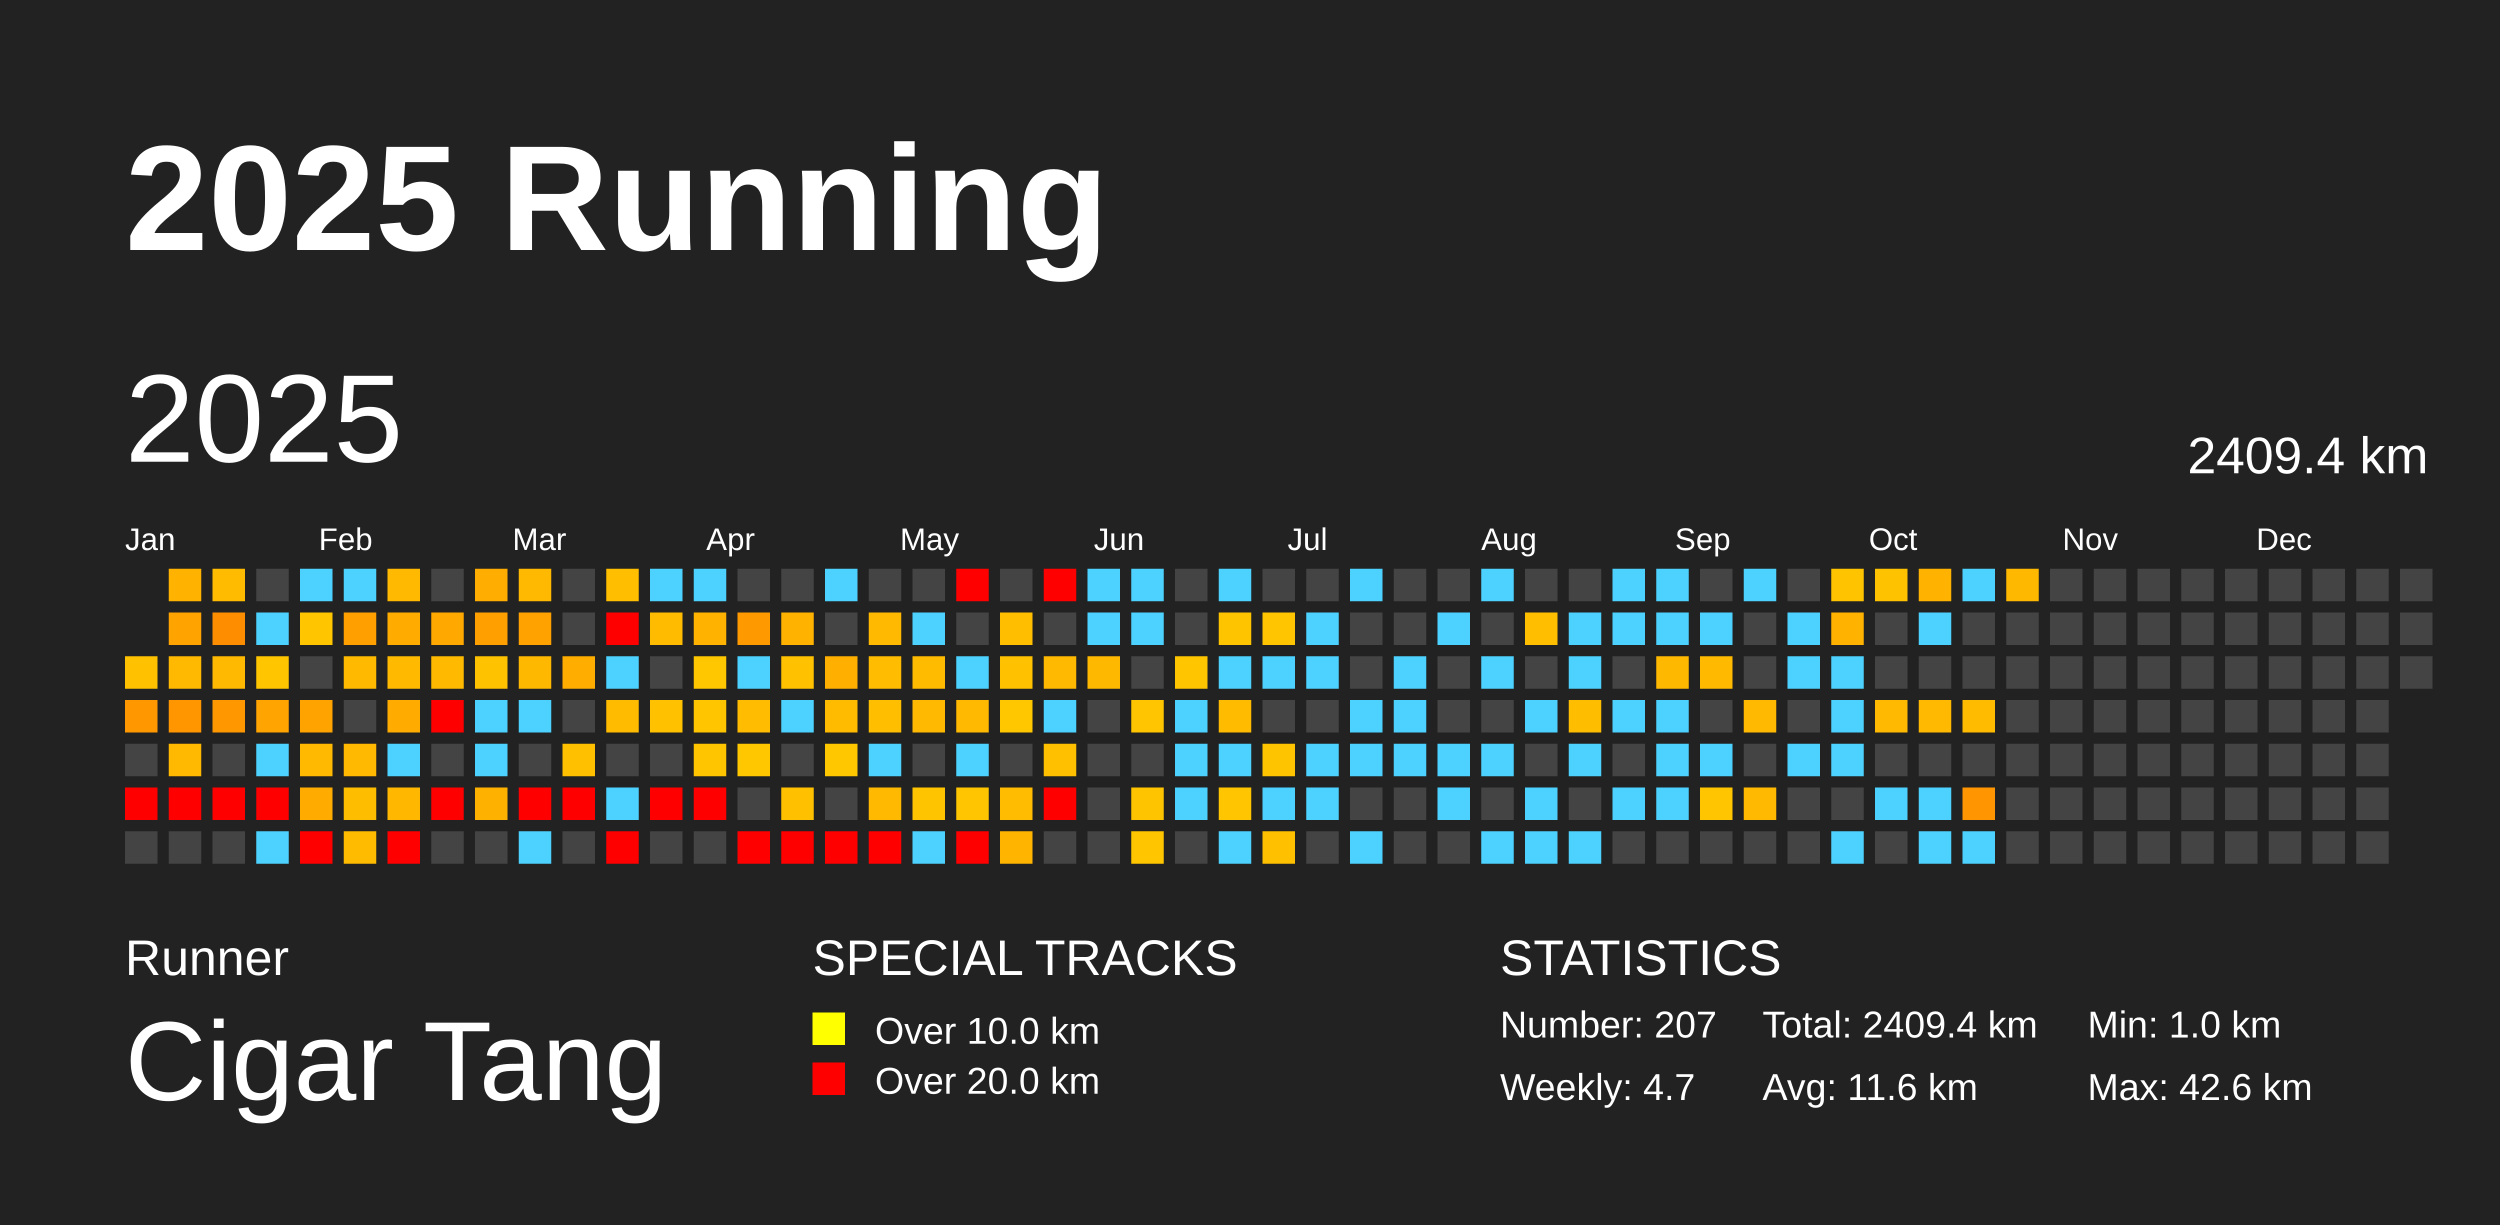
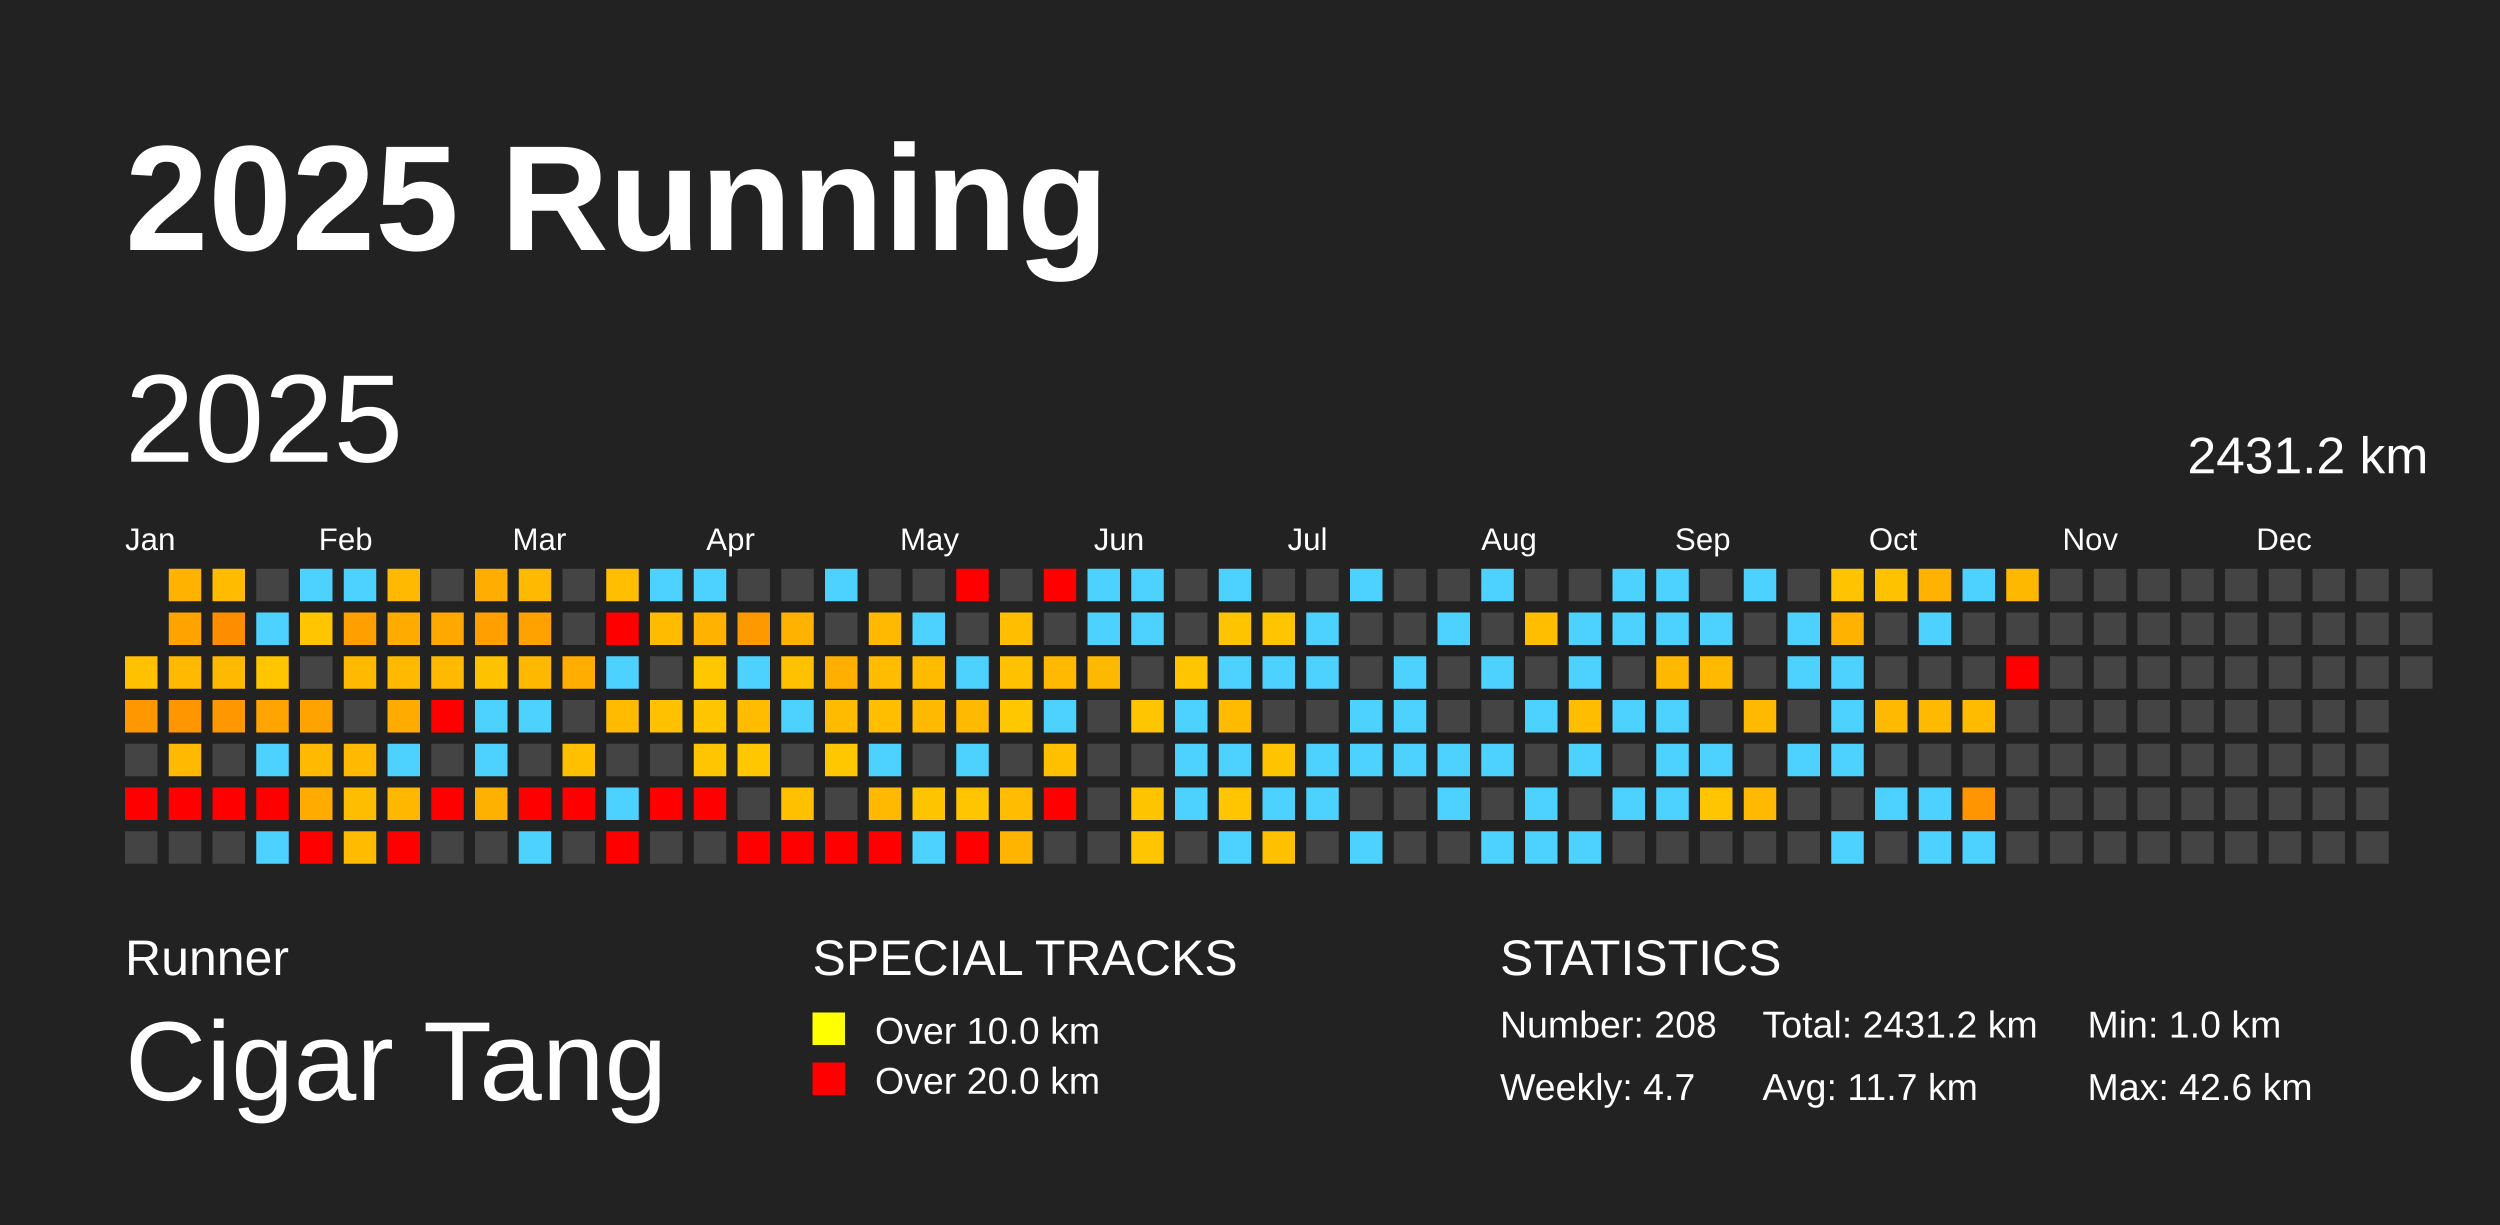
<svg xmlns="http://www.w3.org/2000/svg" baseProfile="full" height="98mm" version="1.1" viewBox="0,0,200,98" width="200mm">
  <defs />
  <rect fill="#222222" height="98" width="200" x="0" y="0" />
  <text fill="#FFFFFF" style="font-size:12px; font-family:Arial; font-weight:bold;" x="10" y="20">2025 Running</text>
  <text fill="#FFFFFF" style="font-size:4px; font-family:Arial" x="10" y="78">Runner</text>
  <text fill="#FFFFFF" style="font-size:9px; font-family:Arial" x="10" y="88">Cigar Tang</text>
  <text fill="#FFFFFF" style="font-size:4px; font-family:Arial" x="65" y="78">SPECIAL TRACKS</text>
  <rect fill="yellow" height="2.6" width="2.6" x="65" y="81" />
  <text fill="#FFFFFF" style="font-size:3px; font-family:Arial" x="70" y="83.5">Over 10.0 km</text>
  <rect fill="red" height="2.6" width="2.6" x="65" y="85" />
  <text fill="#FFFFFF" style="font-size:3px; font-family:Arial" x="70" y="87.5">Over 20.0 km</text>
  <text fill="#FFFFFF" style="font-size:4px; font-family:Arial" x="120" y="78">STATISTICS</text>
-   <text fill="#FFFFFF" style="font-size:3px; font-family:Arial" x="120" y="83">Number: 207</text>
+   <text fill="#FFFFFF" style="font-size:3px; font-family:Arial" x="120" y="83">Number: 208</text>
  <text fill="#FFFFFF" style="font-size:3px; font-family:Arial" x="120" y="88">Weekly: 4.7</text>
-   <text fill="#FFFFFF" style="font-size:3px; font-family:Arial" x="141" y="83">Total: 2409.4 km</text>
-   <text fill="#FFFFFF" style="font-size:3px; font-family:Arial" x="141" y="88">Avg: 11.6 km</text>
+   <text fill="#FFFFFF" style="font-size:3px; font-family:Arial" x="141" y="83">Total: 2431.2 km</text>
+   <text fill="#FFFFFF" style="font-size:3px; font-family:Arial" x="141" y="88">Avg: 11.7 km</text>
  <text fill="#FFFFFF" style="font-size:3px; font-family:Arial" x="167" y="83">Min: 1.0 km</text>
  <text fill="#FFFFFF" style="font-size:3px; font-family:Arial" x="167" y="88">Max: 42.6 km</text>
  <text dominant-baseline="hanging" fill="#FFFFFF" style="font-size:10.0px; font-family:Arial;" x="10" y="30">2025</text>
-   <text dominant-baseline="hanging" fill="#FFFFFF" style="font-size:4.125px; font-family:Arial;" x="175" y="35">2409.4 km</text>
+   <text dominant-baseline="hanging" fill="#FFFFFF" style="font-size:4.125px; font-family:Arial;" x="175" y="35">2431.2 km</text>
  <text fill="#FFFFFF" style="font-size:2.5px; font-family:Arial" x="10.0" y="44">Jan</text>
  <text fill="#FFFFFF" style="font-size:2.5px; font-family:Arial" x="25.5" y="44">Feb</text>
  <text fill="#FFFFFF" style="font-size:2.5px; font-family:Arial" x="41.0" y="44">Mar</text>
  <text fill="#FFFFFF" style="font-size:2.5px; font-family:Arial" x="56.5" y="44">Apr</text>
  <text fill="#FFFFFF" style="font-size:2.5px; font-family:Arial" x="72.0" y="44">May</text>
  <text fill="#FFFFFF" style="font-size:2.5px; font-family:Arial" x="87.5" y="44">Jun</text>
  <text fill="#FFFFFF" style="font-size:2.5px; font-family:Arial" x="103.0" y="44">Jul</text>
  <text fill="#FFFFFF" style="font-size:2.5px; font-family:Arial" x="118.5" y="44">Aug</text>
  <text fill="#FFFFFF" style="font-size:2.5px; font-family:Arial" x="134.0" y="44">Sep</text>
  <text fill="#FFFFFF" style="font-size:2.5px; font-family:Arial" x="149.5" y="44">Oct</text>
  <text fill="#FFFFFF" style="font-size:2.5px; font-family:Arial" x="165.0" y="44">Nov</text>
  <text fill="#FFFFFF" style="font-size:2.5px; font-family:Arial" x="180.5" y="44">Dec</text>
  <rect fill="#ffc100" height="2.6" width="2.6" x="10.0" y="52.5" />
  <rect fill="#ff9700" height="2.6" width="2.6" x="10.0" y="56.0" />
  <rect fill="#444444" height="2.6" width="2.6" x="10.0" y="59.5" />
  <rect fill="red" height="2.6" width="2.6" x="10.0" y="63.0" />
  <rect fill="#444444" height="2.6" width="2.6" x="10.0" y="66.5" />
  <rect fill="#ffb300" height="2.6" width="2.6" x="13.5" y="45.5" />
  <rect fill="#ffa300" height="2.6" width="2.6" x="13.5" y="49.0" />
  <rect fill="#ffb900" height="2.6" width="2.6" x="13.5" y="52.5" />
  <rect fill="#ff9600" height="2.6" width="2.6" x="13.5" y="56.0" />
  <rect fill="#ffb900" height="2.6" width="2.6" x="13.5" y="59.5" />
  <rect fill="red" height="2.6" width="2.6" x="13.5" y="63.0" />
  <rect fill="#444444" height="2.6" width="2.6" x="13.5" y="66.5" />
  <rect fill="#ffbb00" height="2.6" width="2.6" x="17.0" y="45.5" />
  <rect fill="#ff8d00" height="2.6" width="2.6" x="17.0" y="49.0" />
  <rect fill="#ffb900" height="2.6" width="2.6" x="17.0" y="52.5" />
  <rect fill="#ff9700" height="2.6" width="2.6" x="17.0" y="56.0" />
  <rect fill="#444444" height="2.6" width="2.6" x="17.0" y="59.5" />
  <rect fill="red" height="2.6" width="2.6" x="17.0" y="63.0" />
  <rect fill="#444444" height="2.6" width="2.6" x="17.0" y="66.5" />
  <rect fill="#444444" height="2.6" width="2.6" x="20.5" y="45.5" />
  <rect fill="#4dd2ff" height="2.6" width="2.6" x="20.5" y="49.0" />
  <rect fill="#ffc600" height="2.6" width="2.6" x="20.5" y="52.5" />
  <rect fill="#ffa400" height="2.6" width="2.6" x="20.5" y="56.0" />
  <rect fill="#4dd2ff" height="2.6" width="2.6" x="20.5" y="59.5" />
  <rect fill="red" height="2.6" width="2.6" x="20.5" y="63.0" />
  <rect fill="#4dd2ff" height="2.6" width="2.6" x="20.5" y="66.5" />
  <rect fill="#4dd2ff" height="2.6" width="2.6" x="24.0" y="45.5" />
  <rect fill="#ffc600" height="2.6" width="2.6" x="24.0" y="49.0" />
  <rect fill="#444444" height="2.6" width="2.6" x="24.0" y="52.5" />
  <rect fill="#ffa300" height="2.6" width="2.6" x="24.0" y="56.0" />
  <rect fill="#ffb900" height="2.6" width="2.6" x="24.0" y="59.5" />
  <rect fill="#ffab00" height="2.6" width="2.6" x="24.0" y="63.0" />
  <rect fill="red" height="2.6" width="2.6" x="24.0" y="66.5" />
  <rect fill="#4dd2ff" height="2.6" width="2.6" x="27.5" y="45.5" />
  <rect fill="#ff9f00" height="2.6" width="2.6" x="27.5" y="49.0" />
  <rect fill="#ffba00" height="2.6" width="2.6" x="27.5" y="52.5" />
  <rect fill="#444444" height="2.6" width="2.6" x="27.5" y="56.0" />
  <rect fill="#ffb900" height="2.6" width="2.6" x="27.5" y="59.5" />
  <rect fill="#ffbd00" height="2.6" width="2.6" x="27.5" y="63.0" />
  <rect fill="#ffbb00" height="2.6" width="2.6" x="27.5" y="66.5" />
  <rect fill="#ffb900" height="2.6" width="2.6" x="31.0" y="45.5" />
  <rect fill="#ffab00" height="2.6" width="2.6" x="31.0" y="49.0" />
  <rect fill="#ffba00" height="2.6" width="2.6" x="31.0" y="52.5" />
  <rect fill="#ffab00" height="2.6" width="2.6" x="31.0" y="56.0" />
  <rect fill="#4dd2ff" height="2.6" width="2.6" x="31.0" y="59.5" />
  <rect fill="#ffb700" height="2.6" width="2.6" x="31.0" y="63.0" />
  <rect fill="red" height="2.6" width="2.6" x="31.0" y="66.5" />
  <rect fill="#444444" height="2.6" width="2.6" x="34.5" y="45.5" />
  <rect fill="#ffa800" height="2.6" width="2.6" x="34.5" y="49.0" />
  <rect fill="#ffba00" height="2.6" width="2.6" x="34.5" y="52.5" />
  <rect fill="red" height="2.6" width="2.6" x="34.5" y="56.0" />
  <rect fill="#444444" height="2.6" width="2.6" x="34.5" y="59.5" />
  <rect fill="red" height="2.6" width="2.6" x="34.5" y="63.0" />
  <rect fill="#444444" height="2.6" width="2.6" x="34.5" y="66.5" />
  <rect fill="#ffad00" height="2.6" width="2.6" x="38.0" y="45.5" />
  <rect fill="#ffa000" height="2.6" width="2.6" x="38.0" y="49.0" />
  <rect fill="#ffc200" height="2.6" width="2.6" x="38.0" y="52.5" />
  <rect fill="#4dd2ff" height="2.6" width="2.6" x="38.0" y="56.0" />
  <rect fill="#4dd2ff" height="2.6" width="2.6" x="38.0" y="59.5" />
  <rect fill="#ffb100" height="2.6" width="2.6" x="38.0" y="63.0" />
  <rect fill="#444444" height="2.6" width="2.6" x="38.0" y="66.5" />
  <rect fill="#ffb900" height="2.6" width="2.6" x="41.5" y="45.5" />
  <rect fill="#ffa200" height="2.6" width="2.6" x="41.5" y="49.0" />
  <rect fill="#ffb800" height="2.6" width="2.6" x="41.5" y="52.5" />
  <rect fill="#4dd2ff" height="2.6" width="2.6" x="41.5" y="56.0" />
  <rect fill="#444444" height="2.6" width="2.6" x="41.5" y="59.5" />
  <rect fill="red" height="2.6" width="2.6" x="41.5" y="63.0" />
  <rect fill="#4dd2ff" height="2.6" width="2.6" x="41.5" y="66.5" />
  <rect fill="#444444" height="2.6" width="2.6" x="45.0" y="45.5" />
  <rect fill="#444444" height="2.6" width="2.6" x="45.0" y="49.0" />
  <rect fill="#ffae00" height="2.6" width="2.6" x="45.0" y="52.5" />
  <rect fill="#444444" height="2.6" width="2.6" x="45.0" y="56.0" />
  <rect fill="#ffc000" height="2.6" width="2.6" x="45.0" y="59.5" />
  <rect fill="red" height="2.6" width="2.6" x="45.0" y="63.0" />
  <rect fill="#444444" height="2.6" width="2.6" x="45.0" y="66.5" />
  <rect fill="#ffbe00" height="2.6" width="2.6" x="48.5" y="45.5" />
  <rect fill="red" height="2.6" width="2.6" x="48.5" y="49.0" />
  <rect fill="#4dd2ff" height="2.6" width="2.6" x="48.5" y="52.5" />
  <rect fill="#ffbb00" height="2.6" width="2.6" x="48.5" y="56.0" />
  <rect fill="#444444" height="2.6" width="2.6" x="48.5" y="59.5" />
  <rect fill="#4dd2ff" height="2.6" width="2.6" x="48.5" y="63.0" />
  <rect fill="red" height="2.6" width="2.6" x="48.5" y="66.5" />
  <rect fill="#4dd2ff" height="2.6" width="2.6" x="52.0" y="45.5" />
  <rect fill="#ffbb00" height="2.6" width="2.6" x="52.0" y="49.0" />
  <rect fill="#444444" height="2.6" width="2.6" x="52.0" y="52.5" />
  <rect fill="#ffc100" height="2.6" width="2.6" x="52.0" y="56.0" />
  <rect fill="#444444" height="2.6" width="2.6" x="52.0" y="59.5" />
  <rect fill="red" height="2.6" width="2.6" x="52.0" y="63.0" />
  <rect fill="#444444" height="2.6" width="2.6" x="52.0" y="66.5" />
  <rect fill="#4dd2ff" height="2.6" width="2.6" x="55.5" y="45.5" />
  <rect fill="#ffb300" height="2.6" width="2.6" x="55.5" y="49.0" />
  <rect fill="#ffc700" height="2.6" width="2.6" x="55.5" y="52.5" />
  <rect fill="#ffc600" height="2.6" width="2.6" x="55.5" y="56.0" />
  <rect fill="#ffc600" height="2.6" width="2.6" x="55.5" y="59.5" />
  <rect fill="red" height="2.6" width="2.6" x="55.5" y="63.0" />
  <rect fill="#444444" height="2.6" width="2.6" x="55.5" y="66.5" />
  <rect fill="#444444" height="2.6" width="2.6" x="59.0" y="45.5" />
  <rect fill="#ff9900" height="2.6" width="2.6" x="59.0" y="49.0" />
  <rect fill="#4dd2ff" height="2.6" width="2.6" x="59.0" y="52.5" />
  <rect fill="#ffbc00" height="2.6" width="2.6" x="59.0" y="56.0" />
  <rect fill="#ffc700" height="2.6" width="2.6" x="59.0" y="59.5" />
  <rect fill="#444444" height="2.6" width="2.6" x="59.0" y="63.0" />
  <rect fill="red" height="2.6" width="2.6" x="59.0" y="66.5" />
  <rect fill="#444444" height="2.6" width="2.6" x="62.5" y="45.5" />
  <rect fill="#ffb200" height="2.6" width="2.6" x="62.5" y="49.0" />
  <rect fill="#ffc100" height="2.6" width="2.6" x="62.5" y="52.5" />
  <rect fill="#4dd2ff" height="2.6" width="2.6" x="62.5" y="56.0" />
  <rect fill="#444444" height="2.6" width="2.6" x="62.5" y="59.5" />
  <rect fill="#ffc000" height="2.6" width="2.6" x="62.5" y="63.0" />
  <rect fill="red" height="2.6" width="2.6" x="62.5" y="66.5" />
  <rect fill="#4dd2ff" height="2.6" width="2.6" x="66.0" y="45.5" />
  <rect fill="#444444" height="2.6" width="2.6" x="66.0" y="49.0" />
  <rect fill="#ffaf00" height="2.6" width="2.6" x="66.0" y="52.5" />
  <rect fill="#ffbb00" height="2.6" width="2.6" x="66.0" y="56.0" />
  <rect fill="#ffc700" height="2.6" width="2.6" x="66.0" y="59.5" />
  <rect fill="#444444" height="2.6" width="2.6" x="66.0" y="63.0" />
  <rect fill="red" height="2.6" width="2.6" x="66.0" y="66.5" />
  <rect fill="#444444" height="2.6" width="2.6" x="69.5" y="45.5" />
  <rect fill="#ffb900" height="2.6" width="2.6" x="69.5" y="49.0" />
  <rect fill="#ffbc00" height="2.6" width="2.6" x="69.5" y="52.5" />
  <rect fill="#ffbe00" height="2.6" width="2.6" x="69.5" y="56.0" />
  <rect fill="#4dd2ff" height="2.6" width="2.6" x="69.5" y="59.5" />
  <rect fill="#ffb900" height="2.6" width="2.6" x="69.5" y="63.0" />
  <rect fill="red" height="2.6" width="2.6" x="69.5" y="66.5" />
  <rect fill="#444444" height="2.6" width="2.6" x="73.0" y="45.5" />
  <rect fill="#4dd2ff" height="2.6" width="2.6" x="73.0" y="49.0" />
  <rect fill="#ffbb00" height="2.6" width="2.6" x="73.0" y="52.5" />
  <rect fill="#ffb900" height="2.6" width="2.6" x="73.0" y="56.0" />
  <rect fill="#444444" height="2.6" width="2.6" x="73.0" y="59.5" />
  <rect fill="#ffc400" height="2.6" width="2.6" x="73.0" y="63.0" />
  <rect fill="#4dd2ff" height="2.6" width="2.6" x="73.0" y="66.5" />
  <rect fill="red" height="2.6" width="2.6" x="76.5" y="45.5" />
  <rect fill="#444444" height="2.6" width="2.6" x="76.5" y="49.0" />
  <rect fill="#4dd2ff" height="2.6" width="2.6" x="76.5" y="52.5" />
  <rect fill="#ffb900" height="2.6" width="2.6" x="76.5" y="56.0" />
  <rect fill="#4dd2ff" height="2.6" width="2.6" x="76.5" y="59.5" />
  <rect fill="#ffc500" height="2.6" width="2.6" x="76.5" y="63.0" />
  <rect fill="red" height="2.6" width="2.6" x="76.5" y="66.5" />
  <rect fill="#444444" height="2.6" width="2.6" x="80.0" y="45.5" />
  <rect fill="#ffbf00" height="2.6" width="2.6" x="80.0" y="49.0" />
  <rect fill="#ffc100" height="2.6" width="2.6" x="80.0" y="52.5" />
  <rect fill="#ffc700" height="2.6" width="2.6" x="80.0" y="56.0" />
  <rect fill="#444444" height="2.6" width="2.6" x="80.0" y="59.5" />
  <rect fill="#ffbc00" height="2.6" width="2.6" x="80.0" y="63.0" />
  <rect fill="#ffb500" height="2.6" width="2.6" x="80.0" y="66.5" />
  <rect fill="red" height="2.6" width="2.6" x="83.5" y="45.5" />
  <rect fill="#444444" height="2.6" width="2.6" x="83.5" y="49.0" />
  <rect fill="#ffb900" height="2.6" width="2.6" x="83.5" y="52.5" />
  <rect fill="#4dd2ff" height="2.6" width="2.6" x="83.5" y="56.0" />
  <rect fill="#ffc000" height="2.6" width="2.6" x="83.5" y="59.5" />
  <rect fill="red" height="2.6" width="2.6" x="83.5" y="63.0" />
  <rect fill="#444444" height="2.6" width="2.6" x="83.5" y="66.5" />
  <rect fill="#4dd2ff" height="2.6" width="2.6" x="87.0" y="45.5" />
  <rect fill="#4dd2ff" height="2.6" width="2.6" x="87.0" y="49.0" />
  <rect fill="#ffb800" height="2.6" width="2.6" x="87.0" y="52.5" />
  <rect fill="#444444" height="2.6" width="2.6" x="87.0" y="56.0" />
  <rect fill="#444444" height="2.6" width="2.6" x="87.0" y="59.5" />
  <rect fill="#444444" height="2.6" width="2.6" x="87.0" y="63.0" />
  <rect fill="#444444" height="2.6" width="2.6" x="87.0" y="66.5" />
  <rect fill="#4dd2ff" height="2.6" width="2.6" x="90.5" y="45.5" />
  <rect fill="#4dd2ff" height="2.6" width="2.6" x="90.5" y="49.0" />
  <rect fill="#444444" height="2.6" width="2.6" x="90.5" y="52.5" />
  <rect fill="#ffc500" height="2.6" width="2.6" x="90.5" y="56.0" />
  <rect fill="#444444" height="2.6" width="2.6" x="90.5" y="59.5" />
  <rect fill="#ffc400" height="2.6" width="2.6" x="90.5" y="63.0" />
  <rect fill="#ffc600" height="2.6" width="2.6" x="90.5" y="66.5" />
  <rect fill="#444444" height="2.6" width="2.6" x="94.0" y="45.5" />
  <rect fill="#444444" height="2.6" width="2.6" x="94.0" y="49.0" />
  <rect fill="#ffc600" height="2.6" width="2.6" x="94.0" y="52.5" />
  <rect fill="#4dd2ff" height="2.6" width="2.6" x="94.0" y="56.0" />
  <rect fill="#4dd2ff" height="2.6" width="2.6" x="94.0" y="59.5" />
  <rect fill="#4dd2ff" height="2.6" width="2.6" x="94.0" y="63.0" />
  <rect fill="#444444" height="2.6" width="2.6" x="94.0" y="66.5" />
  <rect fill="#4dd2ff" height="2.6" width="2.6" x="97.5" y="45.5" />
  <rect fill="#ffc400" height="2.6" width="2.6" x="97.5" y="49.0" />
  <rect fill="#4dd2ff" height="2.6" width="2.6" x="97.5" y="52.5" />
  <rect fill="#ffbb00" height="2.6" width="2.6" x="97.5" y="56.0" />
  <rect fill="#4dd2ff" height="2.6" width="2.6" x="97.5" y="59.5" />
  <rect fill="#ffc500" height="2.6" width="2.6" x="97.5" y="63.0" />
  <rect fill="#4dd2ff" height="2.6" width="2.6" x="97.5" y="66.5" />
  <rect fill="#444444" height="2.6" width="2.6" x="101.0" y="45.5" />
  <rect fill="#ffc500" height="2.6" width="2.6" x="101.0" y="49.0" />
  <rect fill="#4dd2ff" height="2.6" width="2.6" x="101.0" y="52.5" />
  <rect fill="#444444" height="2.6" width="2.6" x="101.0" y="56.0" />
  <rect fill="#ffc400" height="2.6" width="2.6" x="101.0" y="59.5" />
  <rect fill="#4dd2ff" height="2.6" width="2.6" x="101.0" y="63.0" />
  <rect fill="#ffc000" height="2.6" width="2.6" x="101.0" y="66.5" />
  <rect fill="#444444" height="2.6" width="2.6" x="104.5" y="45.5" />
  <rect fill="#4dd2ff" height="2.6" width="2.6" x="104.5" y="49.0" />
  <rect fill="#4dd2ff" height="2.6" width="2.6" x="104.5" y="52.5" />
  <rect fill="#444444" height="2.6" width="2.6" x="104.5" y="56.0" />
  <rect fill="#4dd2ff" height="2.6" width="2.6" x="104.5" y="59.5" />
  <rect fill="#4dd2ff" height="2.6" width="2.6" x="104.5" y="63.0" />
  <rect fill="#444444" height="2.6" width="2.6" x="104.5" y="66.5" />
  <rect fill="#4dd2ff" height="2.6" width="2.6" x="108.0" y="45.5" />
  <rect fill="#444444" height="2.6" width="2.6" x="108.0" y="49.0" />
  <rect fill="#444444" height="2.6" width="2.6" x="108.0" y="52.5" />
  <rect fill="#4dd2ff" height="2.6" width="2.6" x="108.0" y="56.0" />
  <rect fill="#4dd2ff" height="2.6" width="2.6" x="108.0" y="59.5" />
  <rect fill="#444444" height="2.6" width="2.6" x="108.0" y="63.0" />
  <rect fill="#4dd2ff" height="2.6" width="2.6" x="108.0" y="66.5" />
  <rect fill="#444444" height="2.6" width="2.6" x="111.5" y="45.5" />
  <rect fill="#444444" height="2.6" width="2.6" x="111.5" y="49.0" />
  <rect fill="#4dd2ff" height="2.6" width="2.6" x="111.5" y="52.5" />
  <rect fill="#4dd2ff" height="2.6" width="2.6" x="111.5" y="56.0" />
  <rect fill="#4dd2ff" height="2.6" width="2.6" x="111.5" y="59.5" />
  <rect fill="#444444" height="2.6" width="2.6" x="111.5" y="63.0" />
  <rect fill="#444444" height="2.6" width="2.6" x="111.5" y="66.5" />
  <rect fill="#444444" height="2.6" width="2.6" x="115.0" y="45.5" />
  <rect fill="#4dd2ff" height="2.6" width="2.6" x="115.0" y="49.0" />
  <rect fill="#444444" height="2.6" width="2.6" x="115.0" y="52.5" />
  <rect fill="#444444" height="2.6" width="2.6" x="115.0" y="56.0" />
  <rect fill="#4dd2ff" height="2.6" width="2.6" x="115.0" y="59.5" />
  <rect fill="#4dd2ff" height="2.6" width="2.6" x="115.0" y="63.0" />
  <rect fill="#444444" height="2.6" width="2.6" x="115.0" y="66.5" />
  <rect fill="#4dd2ff" height="2.6" width="2.6" x="118.5" y="45.5" />
  <rect fill="#444444" height="2.6" width="2.6" x="118.5" y="49.0" />
  <rect fill="#4dd2ff" height="2.6" width="2.6" x="118.5" y="52.5" />
  <rect fill="#444444" height="2.6" width="2.6" x="118.5" y="56.0" />
  <rect fill="#4dd2ff" height="2.6" width="2.6" x="118.5" y="59.5" />
  <rect fill="#444444" height="2.6" width="2.6" x="118.5" y="63.0" />
  <rect fill="#4dd2ff" height="2.6" width="2.6" x="118.5" y="66.5" />
  <rect fill="#444444" height="2.6" width="2.6" x="122.0" y="45.5" />
  <rect fill="#ffbf00" height="2.6" width="2.6" x="122.0" y="49.0" />
  <rect fill="#444444" height="2.6" width="2.6" x="122.0" y="52.5" />
  <rect fill="#4dd2ff" height="2.6" width="2.6" x="122.0" y="56.0" />
  <rect fill="#444444" height="2.6" width="2.6" x="122.0" y="59.5" />
  <rect fill="#4dd2ff" height="2.6" width="2.6" x="122.0" y="63.0" />
  <rect fill="#4dd2ff" height="2.6" width="2.6" x="122.0" y="66.5" />
  <rect fill="#444444" height="2.6" width="2.6" x="125.5" y="45.5" />
  <rect fill="#4dd2ff" height="2.6" width="2.6" x="125.5" y="49.0" />
  <rect fill="#4dd2ff" height="2.6" width="2.6" x="125.5" y="52.5" />
  <rect fill="#ffbd00" height="2.6" width="2.6" x="125.5" y="56.0" />
  <rect fill="#4dd2ff" height="2.6" width="2.6" x="125.5" y="59.5" />
  <rect fill="#444444" height="2.6" width="2.6" x="125.5" y="63.0" />
  <rect fill="#4dd2ff" height="2.6" width="2.6" x="125.5" y="66.5" />
  <rect fill="#4dd2ff" height="2.6" width="2.6" x="129.0" y="45.5" />
  <rect fill="#4dd2ff" height="2.6" width="2.6" x="129.0" y="49.0" />
  <rect fill="#444444" height="2.6" width="2.6" x="129.0" y="52.5" />
  <rect fill="#4dd2ff" height="2.6" width="2.6" x="129.0" y="56.0" />
  <rect fill="#444444" height="2.6" width="2.6" x="129.0" y="59.5" />
  <rect fill="#4dd2ff" height="2.6" width="2.6" x="129.0" y="63.0" />
  <rect fill="#444444" height="2.6" width="2.6" x="129.0" y="66.5" />
  <rect fill="#4dd2ff" height="2.6" width="2.6" x="132.5" y="45.5" />
  <rect fill="#4dd2ff" height="2.6" width="2.6" x="132.5" y="49.0" />
  <rect fill="#ffb800" height="2.6" width="2.6" x="132.5" y="52.5" />
  <rect fill="#4dd2ff" height="2.6" width="2.6" x="132.5" y="56.0" />
  <rect fill="#4dd2ff" height="2.6" width="2.6" x="132.5" y="59.5" />
  <rect fill="#4dd2ff" height="2.6" width="2.6" x="132.5" y="63.0" />
  <rect fill="#444444" height="2.6" width="2.6" x="132.5" y="66.5" />
  <rect fill="#444444" height="2.6" width="2.6" x="136.0" y="45.5" />
  <rect fill="#4dd2ff" height="2.6" width="2.6" x="136.0" y="49.0" />
  <rect fill="#ffba00" height="2.6" width="2.6" x="136.0" y="52.5" />
  <rect fill="#444444" height="2.6" width="2.6" x="136.0" y="56.0" />
  <rect fill="#4dd2ff" height="2.6" width="2.6" x="136.0" y="59.5" />
  <rect fill="#ffc500" height="2.6" width="2.6" x="136.0" y="63.0" />
  <rect fill="#444444" height="2.6" width="2.6" x="136.0" y="66.5" />
  <rect fill="#4dd2ff" height="2.6" width="2.6" x="139.5" y="45.5" />
  <rect fill="#444444" height="2.6" width="2.6" x="139.5" y="49.0" />
  <rect fill="#444444" height="2.6" width="2.6" x="139.5" y="52.5" />
  <rect fill="#ffb900" height="2.6" width="2.6" x="139.5" y="56.0" />
  <rect fill="#444444" height="2.6" width="2.6" x="139.5" y="59.5" />
  <rect fill="#ffb900" height="2.6" width="2.6" x="139.5" y="63.0" />
  <rect fill="#444444" height="2.6" width="2.6" x="139.5" y="66.5" />
  <rect fill="#444444" height="2.6" width="2.6" x="143.0" y="45.5" />
  <rect fill="#4dd2ff" height="2.6" width="2.6" x="143.0" y="49.0" />
  <rect fill="#4dd2ff" height="2.6" width="2.6" x="143.0" y="52.5" />
  <rect fill="#444444" height="2.6" width="2.6" x="143.0" y="56.0" />
  <rect fill="#4dd2ff" height="2.6" width="2.6" x="143.0" y="59.5" />
  <rect fill="#444444" height="2.6" width="2.6" x="143.0" y="63.0" />
  <rect fill="#444444" height="2.6" width="2.6" x="143.0" y="66.5" />
  <rect fill="#ffc300" height="2.6" width="2.6" x="146.5" y="45.5" />
  <rect fill="#ffb200" height="2.6" width="2.6" x="146.5" y="49.0" />
  <rect fill="#4dd2ff" height="2.6" width="2.6" x="146.5" y="52.5" />
  <rect fill="#4dd2ff" height="2.6" width="2.6" x="146.5" y="56.0" />
  <rect fill="#4dd2ff" height="2.6" width="2.6" x="146.5" y="59.5" />
  <rect fill="#444444" height="2.6" width="2.6" x="146.5" y="63.0" />
  <rect fill="#4dd2ff" height="2.6" width="2.6" x="146.5" y="66.5" />
  <rect fill="#ffc200" height="2.6" width="2.6" x="150.0" y="45.5" />
  <rect fill="#444444" height="2.6" width="2.6" x="150.0" y="49.0" />
  <rect fill="#444444" height="2.6" width="2.6" x="150.0" y="52.5" />
  <rect fill="#ffb900" height="2.6" width="2.6" x="150.0" y="56.0" />
  <rect fill="#444444" height="2.6" width="2.6" x="150.0" y="59.5" />
  <rect fill="#4dd2ff" height="2.6" width="2.6" x="150.0" y="63.0" />
  <rect fill="#444444" height="2.6" width="2.6" x="150.0" y="66.5" />
  <rect fill="#ffb300" height="2.6" width="2.6" x="153.5" y="45.5" />
  <rect fill="#4dd2ff" height="2.6" width="2.6" x="153.5" y="49.0" />
  <rect fill="#444444" height="2.6" width="2.6" x="153.5" y="52.5" />
  <rect fill="#ffb900" height="2.6" width="2.6" x="153.5" y="56.0" />
  <rect fill="#444444" height="2.6" width="2.6" x="153.5" y="59.5" />
  <rect fill="#4dd2ff" height="2.6" width="2.6" x="153.5" y="63.0" />
  <rect fill="#4dd2ff" height="2.6" width="2.6" x="153.5" y="66.5" />
  <rect fill="#4dd2ff" height="2.6" width="2.6" x="157.0" y="45.5" />
  <rect fill="#444444" height="2.6" width="2.6" x="157.0" y="49.0" />
  <rect fill="#444444" height="2.6" width="2.6" x="157.0" y="52.5" />
  <rect fill="#ffbb00" height="2.6" width="2.6" x="157.0" y="56.0" />
  <rect fill="#444444" height="2.6" width="2.6" x="157.0" y="59.5" />
  <rect fill="#ff9500" height="2.6" width="2.6" x="157.0" y="63.0" />
  <rect fill="#4dd2ff" height="2.6" width="2.6" x="157.0" y="66.5" />
  <rect fill="#ffb800" height="2.6" width="2.6" x="160.5" y="45.5" />
  <rect fill="#444444" height="2.6" width="2.6" x="160.5" y="49.0" />
-   <rect fill="#444444" height="2.6" width="2.6" x="160.5" y="52.5" />
+   <rect fill="red" height="2.6" width="2.6" x="160.5" y="52.5" />
  <rect fill="#444444" height="2.6" width="2.6" x="160.5" y="56.0" />
  <rect fill="#444444" height="2.6" width="2.6" x="160.5" y="59.5" />
  <rect fill="#444444" height="2.6" width="2.6" x="160.5" y="63.0" />
  <rect fill="#444444" height="2.6" width="2.6" x="160.5" y="66.5" />
  <rect fill="#444444" height="2.6" width="2.6" x="164.0" y="45.5" />
  <rect fill="#444444" height="2.6" width="2.6" x="164.0" y="49.0" />
  <rect fill="#444444" height="2.6" width="2.6" x="164.0" y="52.5" />
  <rect fill="#444444" height="2.6" width="2.6" x="164.0" y="56.0" />
  <rect fill="#444444" height="2.6" width="2.6" x="164.0" y="59.5" />
  <rect fill="#444444" height="2.6" width="2.6" x="164.0" y="63.0" />
  <rect fill="#444444" height="2.6" width="2.6" x="164.0" y="66.5" />
  <rect fill="#444444" height="2.6" width="2.6" x="167.5" y="45.5" />
  <rect fill="#444444" height="2.6" width="2.6" x="167.5" y="49.0" />
  <rect fill="#444444" height="2.6" width="2.6" x="167.5" y="52.5" />
  <rect fill="#444444" height="2.6" width="2.6" x="167.5" y="56.0" />
  <rect fill="#444444" height="2.6" width="2.6" x="167.5" y="59.5" />
  <rect fill="#444444" height="2.6" width="2.6" x="167.5" y="63.0" />
  <rect fill="#444444" height="2.6" width="2.6" x="167.5" y="66.5" />
  <rect fill="#444444" height="2.6" width="2.6" x="171.0" y="45.5" />
  <rect fill="#444444" height="2.6" width="2.6" x="171.0" y="49.0" />
  <rect fill="#444444" height="2.6" width="2.6" x="171.0" y="52.5" />
  <rect fill="#444444" height="2.6" width="2.6" x="171.0" y="56.0" />
  <rect fill="#444444" height="2.6" width="2.6" x="171.0" y="59.5" />
  <rect fill="#444444" height="2.6" width="2.6" x="171.0" y="63.0" />
  <rect fill="#444444" height="2.6" width="2.6" x="171.0" y="66.5" />
  <rect fill="#444444" height="2.6" width="2.6" x="174.5" y="45.5" />
  <rect fill="#444444" height="2.6" width="2.6" x="174.5" y="49.0" />
  <rect fill="#444444" height="2.6" width="2.6" x="174.5" y="52.5" />
  <rect fill="#444444" height="2.6" width="2.6" x="174.5" y="56.0" />
  <rect fill="#444444" height="2.6" width="2.6" x="174.5" y="59.5" />
  <rect fill="#444444" height="2.6" width="2.6" x="174.5" y="63.0" />
  <rect fill="#444444" height="2.6" width="2.6" x="174.5" y="66.5" />
  <rect fill="#444444" height="2.6" width="2.6" x="178.0" y="45.5" />
  <rect fill="#444444" height="2.6" width="2.6" x="178.0" y="49.0" />
  <rect fill="#444444" height="2.6" width="2.6" x="178.0" y="52.5" />
  <rect fill="#444444" height="2.6" width="2.6" x="178.0" y="56.0" />
  <rect fill="#444444" height="2.6" width="2.6" x="178.0" y="59.5" />
  <rect fill="#444444" height="2.6" width="2.6" x="178.0" y="63.0" />
  <rect fill="#444444" height="2.6" width="2.6" x="178.0" y="66.5" />
  <rect fill="#444444" height="2.6" width="2.6" x="181.5" y="45.5" />
  <rect fill="#444444" height="2.6" width="2.6" x="181.5" y="49.0" />
  <rect fill="#444444" height="2.6" width="2.6" x="181.5" y="52.5" />
  <rect fill="#444444" height="2.6" width="2.6" x="181.5" y="56.0" />
  <rect fill="#444444" height="2.6" width="2.6" x="181.5" y="59.5" />
  <rect fill="#444444" height="2.6" width="2.6" x="181.5" y="63.0" />
  <rect fill="#444444" height="2.6" width="2.6" x="181.5" y="66.5" />
  <rect fill="#444444" height="2.6" width="2.6" x="185.0" y="45.5" />
  <rect fill="#444444" height="2.6" width="2.6" x="185.0" y="49.0" />
  <rect fill="#444444" height="2.6" width="2.6" x="185.0" y="52.5" />
  <rect fill="#444444" height="2.6" width="2.6" x="185.0" y="56.0" />
  <rect fill="#444444" height="2.6" width="2.6" x="185.0" y="59.5" />
  <rect fill="#444444" height="2.6" width="2.6" x="185.0" y="63.0" />
  <rect fill="#444444" height="2.6" width="2.6" x="185.0" y="66.5" />
  <rect fill="#444444" height="2.6" width="2.6" x="188.5" y="45.5" />
  <rect fill="#444444" height="2.6" width="2.6" x="188.5" y="49.0" />
  <rect fill="#444444" height="2.6" width="2.6" x="188.5" y="52.5" />
  <rect fill="#444444" height="2.6" width="2.6" x="188.5" y="56.0" />
  <rect fill="#444444" height="2.6" width="2.6" x="188.5" y="59.5" />
  <rect fill="#444444" height="2.6" width="2.6" x="188.5" y="63.0" />
  <rect fill="#444444" height="2.6" width="2.6" x="188.5" y="66.5" />
  <rect fill="#444444" height="2.6" width="2.6" x="192.0" y="45.5" />
  <rect fill="#444444" height="2.6" width="2.6" x="192.0" y="49.0" />
  <rect fill="#444444" height="2.6" width="2.6" x="192.0" y="52.5" />
</svg>
